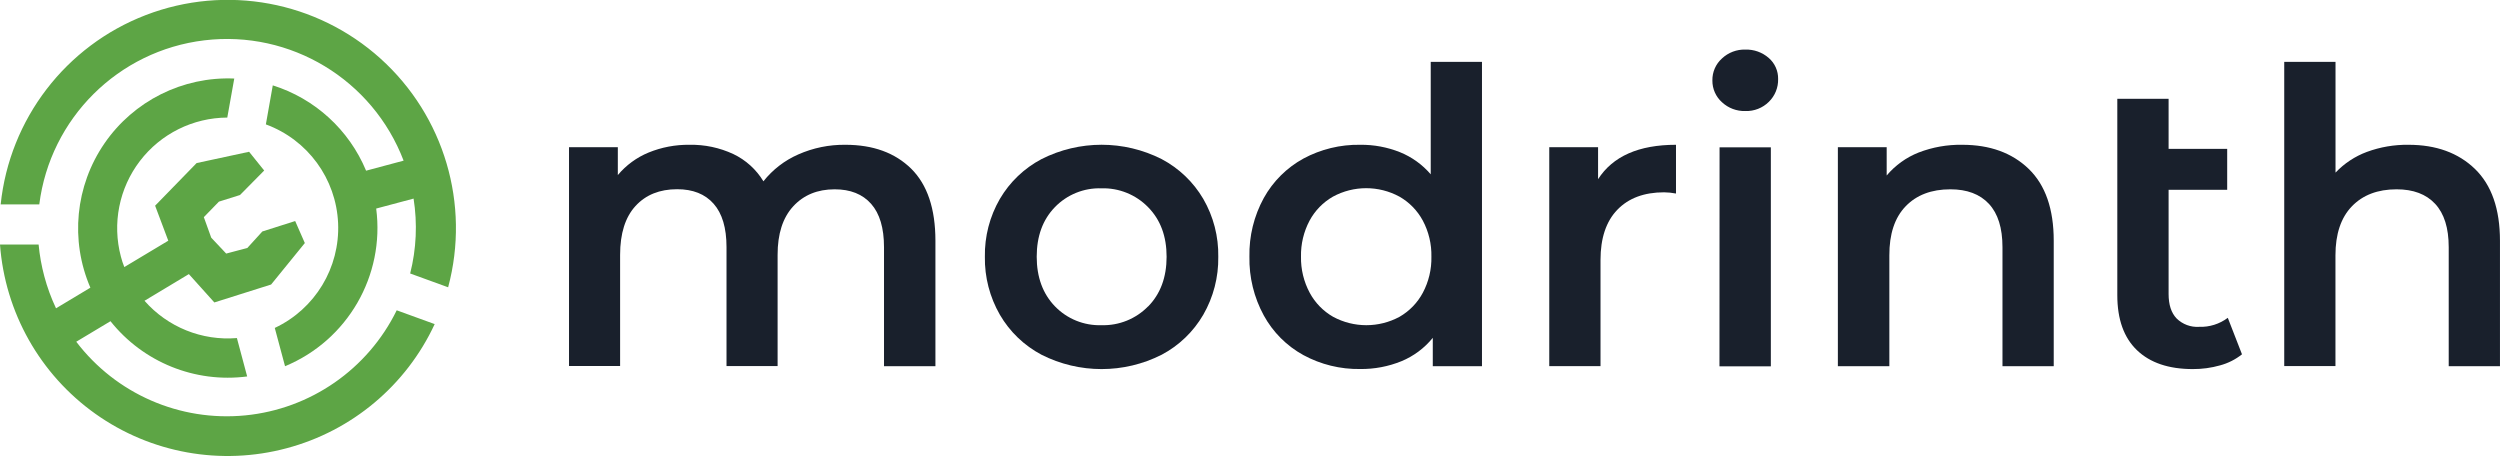
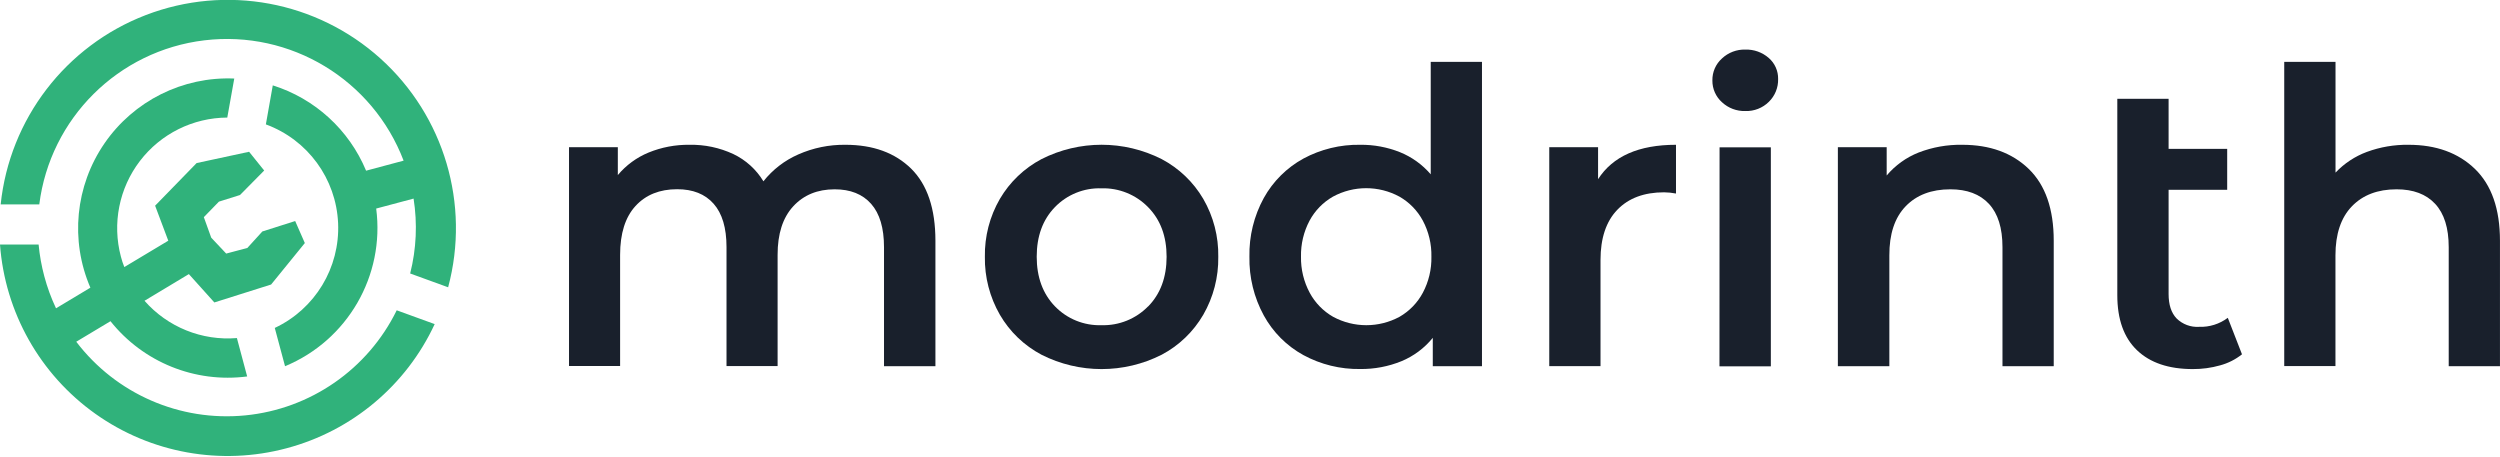
<svg xmlns="http://www.w3.org/2000/svg" viewBox="0 0 777 141.73">
  <g>
-     <path d="M159.07,89.29A70.94,70.94,0,1,0,20,63.52H32A58.78,58.78,0,0,1,145.23,49.93l-11.66,3.12a46.54,46.54,0,0,0-29-26.52l-2.15,12.13a34.31,34.31,0,0,1,2.77,63.26l3.19,11.9a46.52,46.52,0,0,0,28.33-49l11.62-3.1A57.94,57.94,0,0,1,147.27,85Z" transform="translate(-19.79)" fill="#5da545" fill-rule="evenodd" />
-     <path d="M108.92,139.3A70.93,70.93,0,0,1,19.79,76h12a59.48,59.48,0,0,0,1.78,9.91,58.73,58.73,0,0,0,3.63,9.91l10.68-6.41a46.58,46.58,0,0,1,44.72-65L90.43,36.54A34.38,34.38,0,0,0,57.36,79.75C57.67,80.88,58,82,58.43,83l13.66-8.19L68,63.93l12.9-13.25,16.31-3.51L101.9,53l-7.52,7.61-6.55,2.06-4.69,4.82,2.3,6.38s4.64,4.94,4.65,4.94l6.57-1.74,4.67-5.13,10.2-3.24,3,6.84L104.05,88.43,86.41,94l-7.92-8.81L64.7,93.48a34.44,34.44,0,0,0,28.72,11.59L96.61,117A46.6,46.6,0,0,1,54.13,99.83l-10.64,6.38a58.81,58.81,0,0,0,99.6-9.77l11.8,4.29A70.77,70.77,0,0,1,108.92,139.3Z" transform="translate(-19.79)" fill="#5da545" />
+     <path d="M159.07,89.29A70.94,70.94,0,1,0,20,63.52H32A58.78,58.78,0,0,1,145.23,49.93l-11.66,3.12a46.54,46.54,0,0,0-29-26.52l-2.15,12.13a34.31,34.31,0,0,1,2.77,63.26l3.19,11.9a46.52,46.52,0,0,0,28.33-49l11.62-3.1A57.94,57.94,0,0,1,147.27,85Z" transform="translate(-19.79)" fill="#30b27b" fill-rule="evenodd" />
+     <path d="M108.92,139.3A70.93,70.93,0,0,1,19.79,76h12a59.48,59.48,0,0,0,1.78,9.91,58.73,58.73,0,0,0,3.63,9.91l10.68-6.41a46.58,46.58,0,0,1,44.72-65L90.43,36.54A34.38,34.38,0,0,0,57.36,79.75C57.67,80.88,58,82,58.43,83l13.66-8.19L68,63.93l12.9-13.25,16.31-3.51L101.9,53l-7.52,7.61-6.55,2.06-4.69,4.82,2.3,6.38s4.64,4.94,4.65,4.94l6.57-1.74,4.67-5.13,10.2-3.24,3,6.84L104.05,88.43,86.41,94l-7.92-8.81L64.7,93.48a34.44,34.44,0,0,0,28.72,11.59L96.61,117A46.6,46.6,0,0,1,54.13,99.83l-10.64,6.38a58.81,58.81,0,0,0,99.6-9.77l11.8,4.29A70.77,70.77,0,0,1,108.92,139.3Z" transform="translate(-19.79)" fill="#30b27b" />
  </g>
  <g>
    <path d="M303,52.44q7.51,7.45,7.52,22.37v39H294.54v-37q0-8.92-4-13.45t-11.35-4.52q-8,0-12.87,5.29t-4.85,15.1v34.55H245.59v-37q0-8.92-4-13.45t-11.35-4.52q-8.16,0-12.94,5.22t-4.78,15.17v34.55H196.64V45.75h15.17v8.66a24.78,24.78,0,0,1,9.56-7A32.51,32.51,0,0,1,234.11,45a30.83,30.83,0,0,1,13.58,2.87,22,22,0,0,1,9.37,8.48A28.31,28.31,0,0,1,267.89,48a35.16,35.16,0,0,1,14.66-3Q295.43,45,303,52.44Z" transform="translate(-19.79)" fill="#19202c" />
    <path d="M343.49,110.25a32.53,32.53,0,0,1-12.94-12.43,35,35,0,0,1-4.66-18,34.68,34.68,0,0,1,4.66-18,32.66,32.66,0,0,1,12.94-12.37,41.33,41.33,0,0,1,37.35,0,32.7,32.7,0,0,1,12.93,12.37,34.68,34.68,0,0,1,4.66,18,35,35,0,0,1-4.66,18,32.57,32.57,0,0,1-12.93,12.43,41.33,41.33,0,0,1-37.35,0Zm33.14-15q5.73-5.86,5.74-15.43t-5.74-15.42a19.46,19.46,0,0,0-14.53-5.87,19.25,19.25,0,0,0-14.47,5.87Q342,70.22,342,79.78t5.67,15.43a19.25,19.25,0,0,0,14.47,5.86A19.46,19.46,0,0,0,376.63,95.21Z" transform="translate(-19.79)" fill="#19202c" />
    <path d="M480.39,19.23v94.59H465.1V105a24.75,24.75,0,0,1-9.76,7.27,33,33,0,0,1-12.81,2.42,35.84,35.84,0,0,1-17.65-4.33,31.06,31.06,0,0,1-12.3-12.31,36.71,36.71,0,0,1-4.47-18.29,36.4,36.4,0,0,1,4.47-18.23,31.27,31.27,0,0,1,12.3-12.24A35.94,35.94,0,0,1,442.53,45a32.36,32.36,0,0,1,12.37,2.3,24.89,24.89,0,0,1,9.56,6.88V19.23ZM454.77,98.46A18.92,18.92,0,0,0,462,91a22.87,22.87,0,0,0,2.67-11.22A22.87,22.87,0,0,0,462,68.56a18.89,18.89,0,0,0-7.27-7.45,21.65,21.65,0,0,0-20.65,0,18.89,18.89,0,0,0-7.27,7.45,22.87,22.87,0,0,0-2.67,11.22A22.87,22.87,0,0,0,426.85,91a18.92,18.92,0,0,0,7.27,7.46,21.73,21.73,0,0,0,20.65,0Z" transform="translate(-19.79)" fill="#19202c" />
    <path d="M540.69,45V60.15a20.64,20.64,0,0,0-3.7-.38q-9.3,0-14.53,5.42T517.23,80.8v33H501.3V45.75h15.17v9.94Q523.35,45,540.69,45Z" transform="translate(-19.79)" fill="#19202c" />
    <path d="M555,31.79A8.94,8.94,0,0,1,552,25,8.94,8.94,0,0,1,555,18.15a10.2,10.2,0,0,1,7.26-2.74A10.55,10.55,0,0,1,569.5,18a8.43,8.43,0,0,1,2.93,6.56,9.58,9.58,0,0,1-2.87,7.08,9.92,9.92,0,0,1-7.33,2.87A10.2,10.2,0,0,1,555,31.79Zm-.77,14h15.94v68.07H554.2Z" transform="translate(-19.79)" fill="#19202c" />
    <path d="M650.32,52.5q7.77,7.53,7.77,22.31v39H642.16v-37q0-8.92-4.21-13.45t-12-4.52q-8.81,0-13.9,5.29T607,79.4v34.42H591V45.75h15.17v8.79a25,25,0,0,1,9.94-7.14A35.91,35.91,0,0,1,629.67,45Q642.54,45,650.32,52.5Z" transform="translate(-19.79)" fill="#19202c" />
    <path d="M716.6,110.12a18.65,18.65,0,0,1-6.82,3.44,30.46,30.46,0,0,1-8.47,1.15q-11.22,0-17.34-5.86t-6.12-17.09V30.7h15.94V46.26H712V59H693.79V91.38c0,3.32.82,5.85,2.48,7.59a9.14,9.14,0,0,0,7,2.61,14,14,0,0,0,8.92-2.8Z" transform="translate(-19.79)" fill="#19202c" />
    <path d="M789,52.5q7.77,7.53,7.78,22.31v39H780.85v-37q0-8.92-4.21-13.45t-12-4.52q-8.79,0-13.89,5.29t-5.1,15.23v34.42H729.73V19.23h15.94V53.65a25.82,25.82,0,0,1,9.75-6.44A36,36,0,0,1,768.36,45Q781.23,45,789,52.5Z" transform="translate(-19.79)" fill="#19202c" />
  </g>
</svg>
